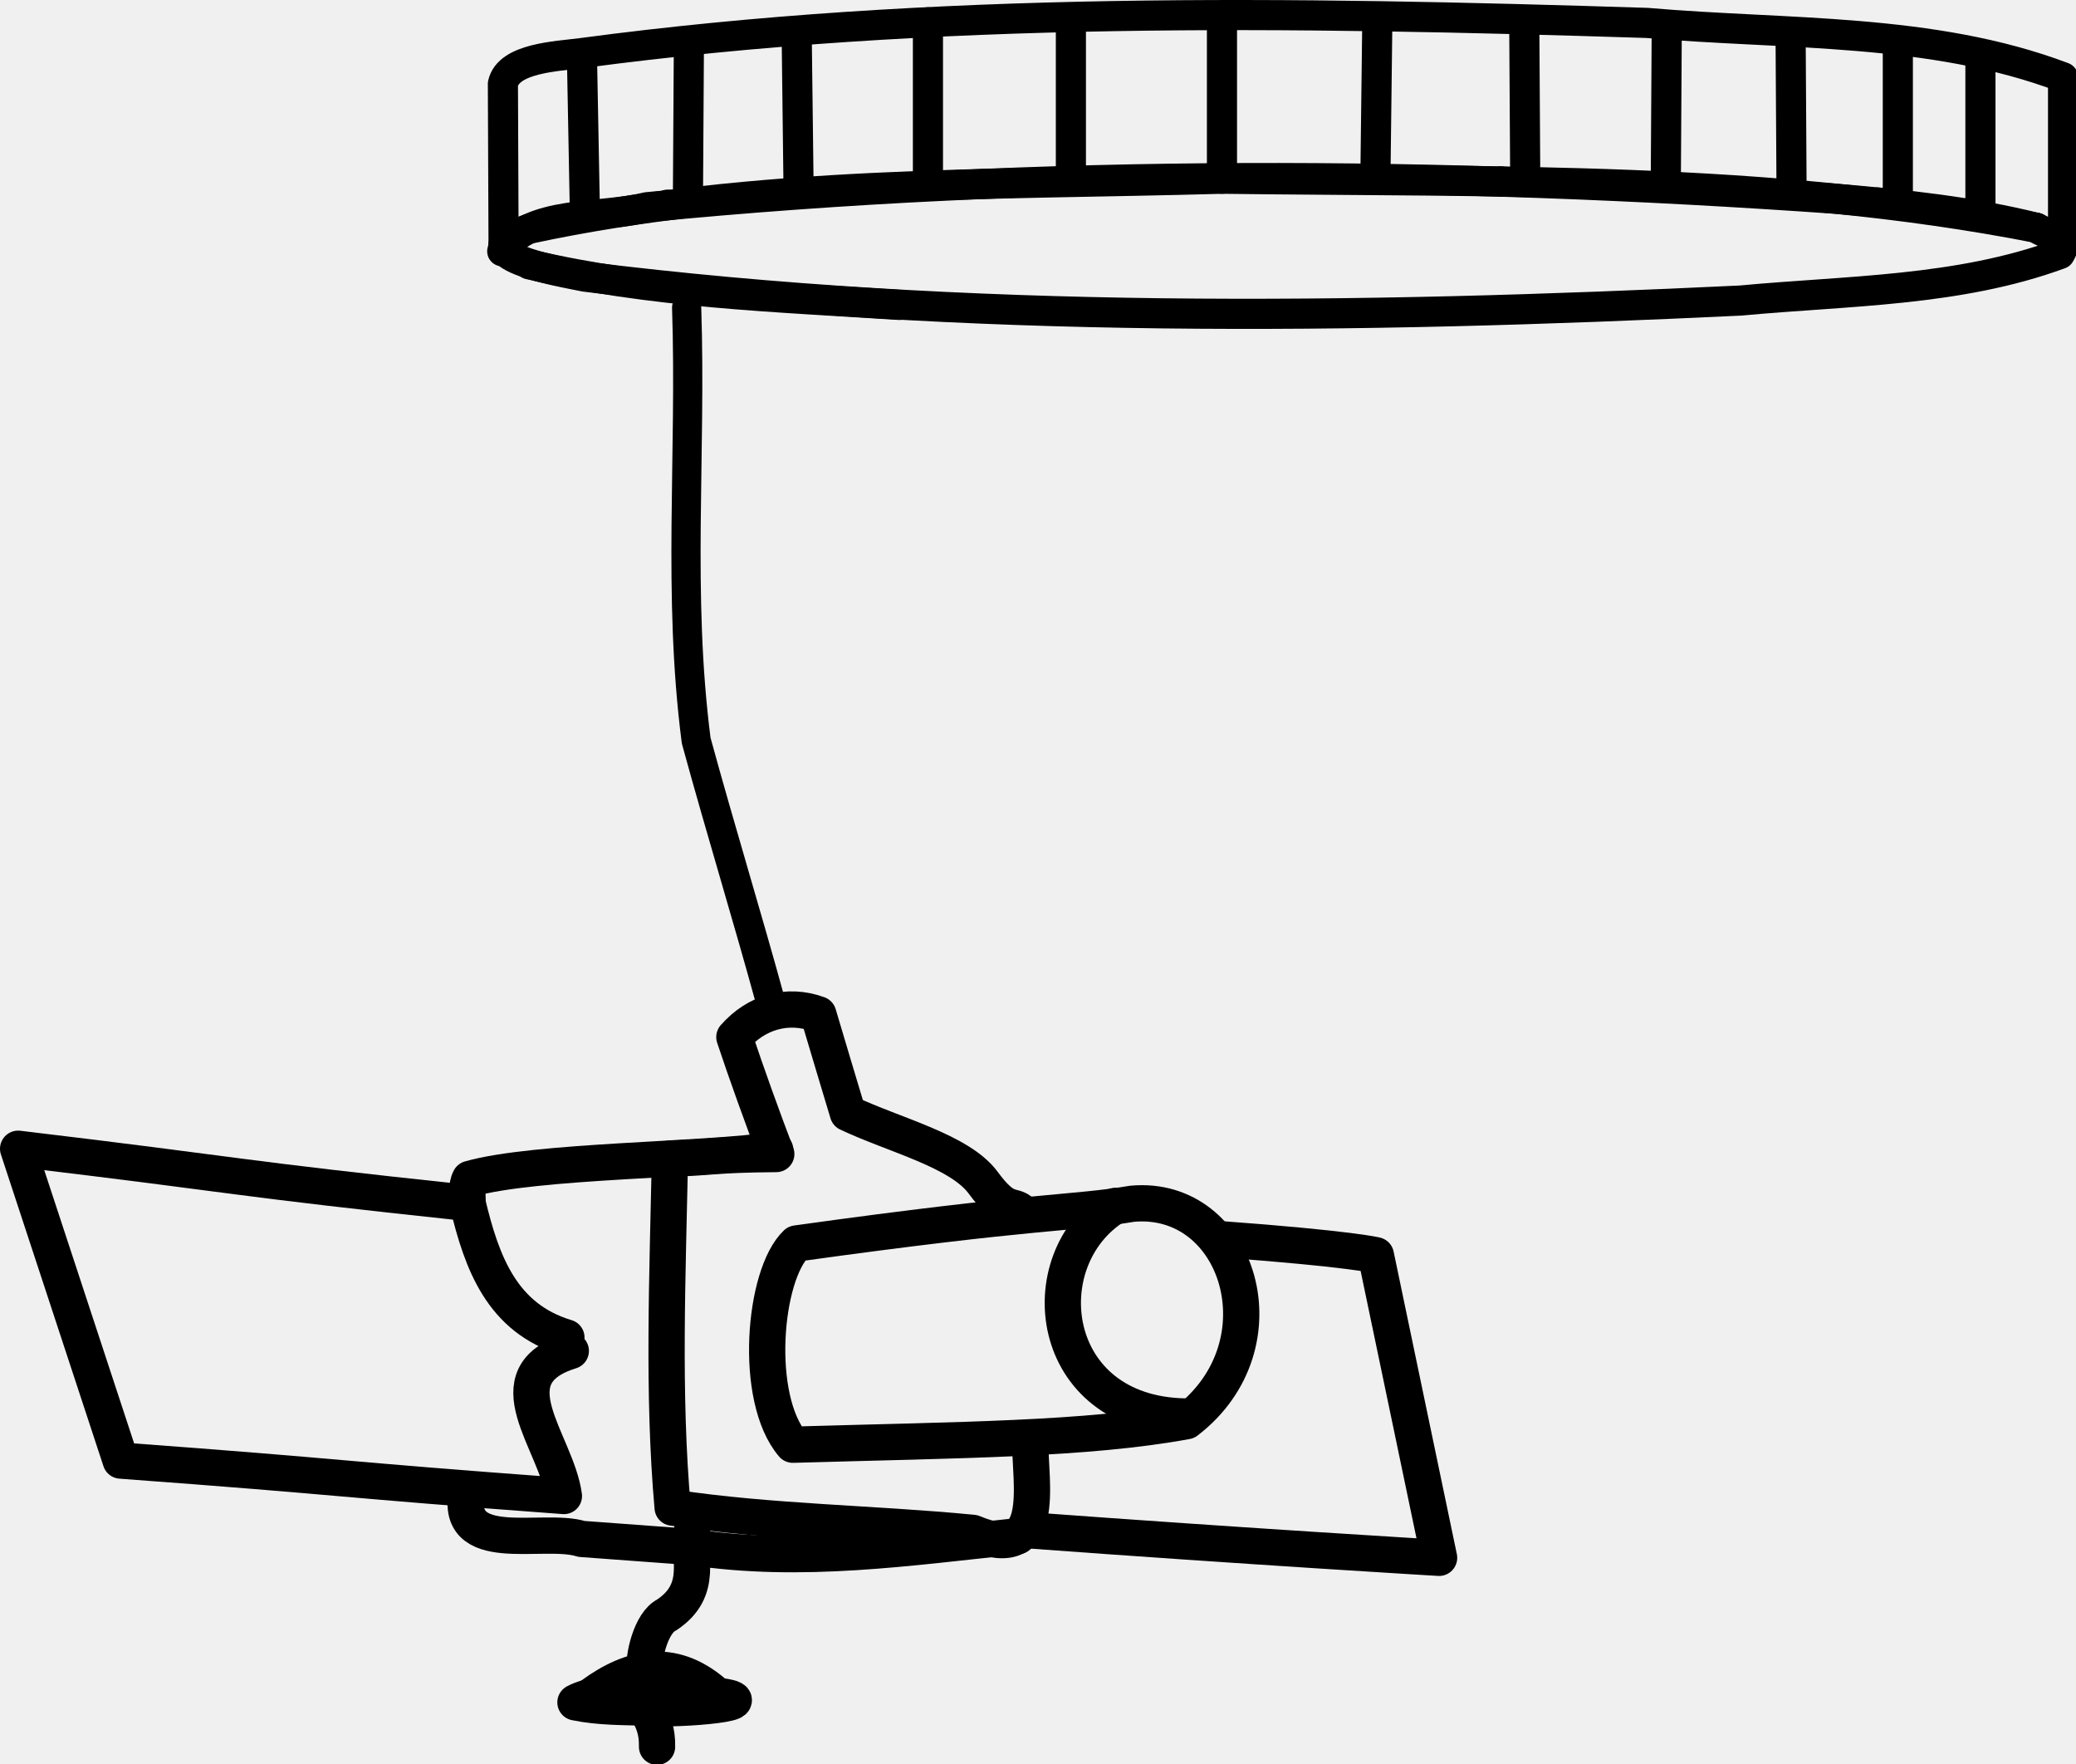
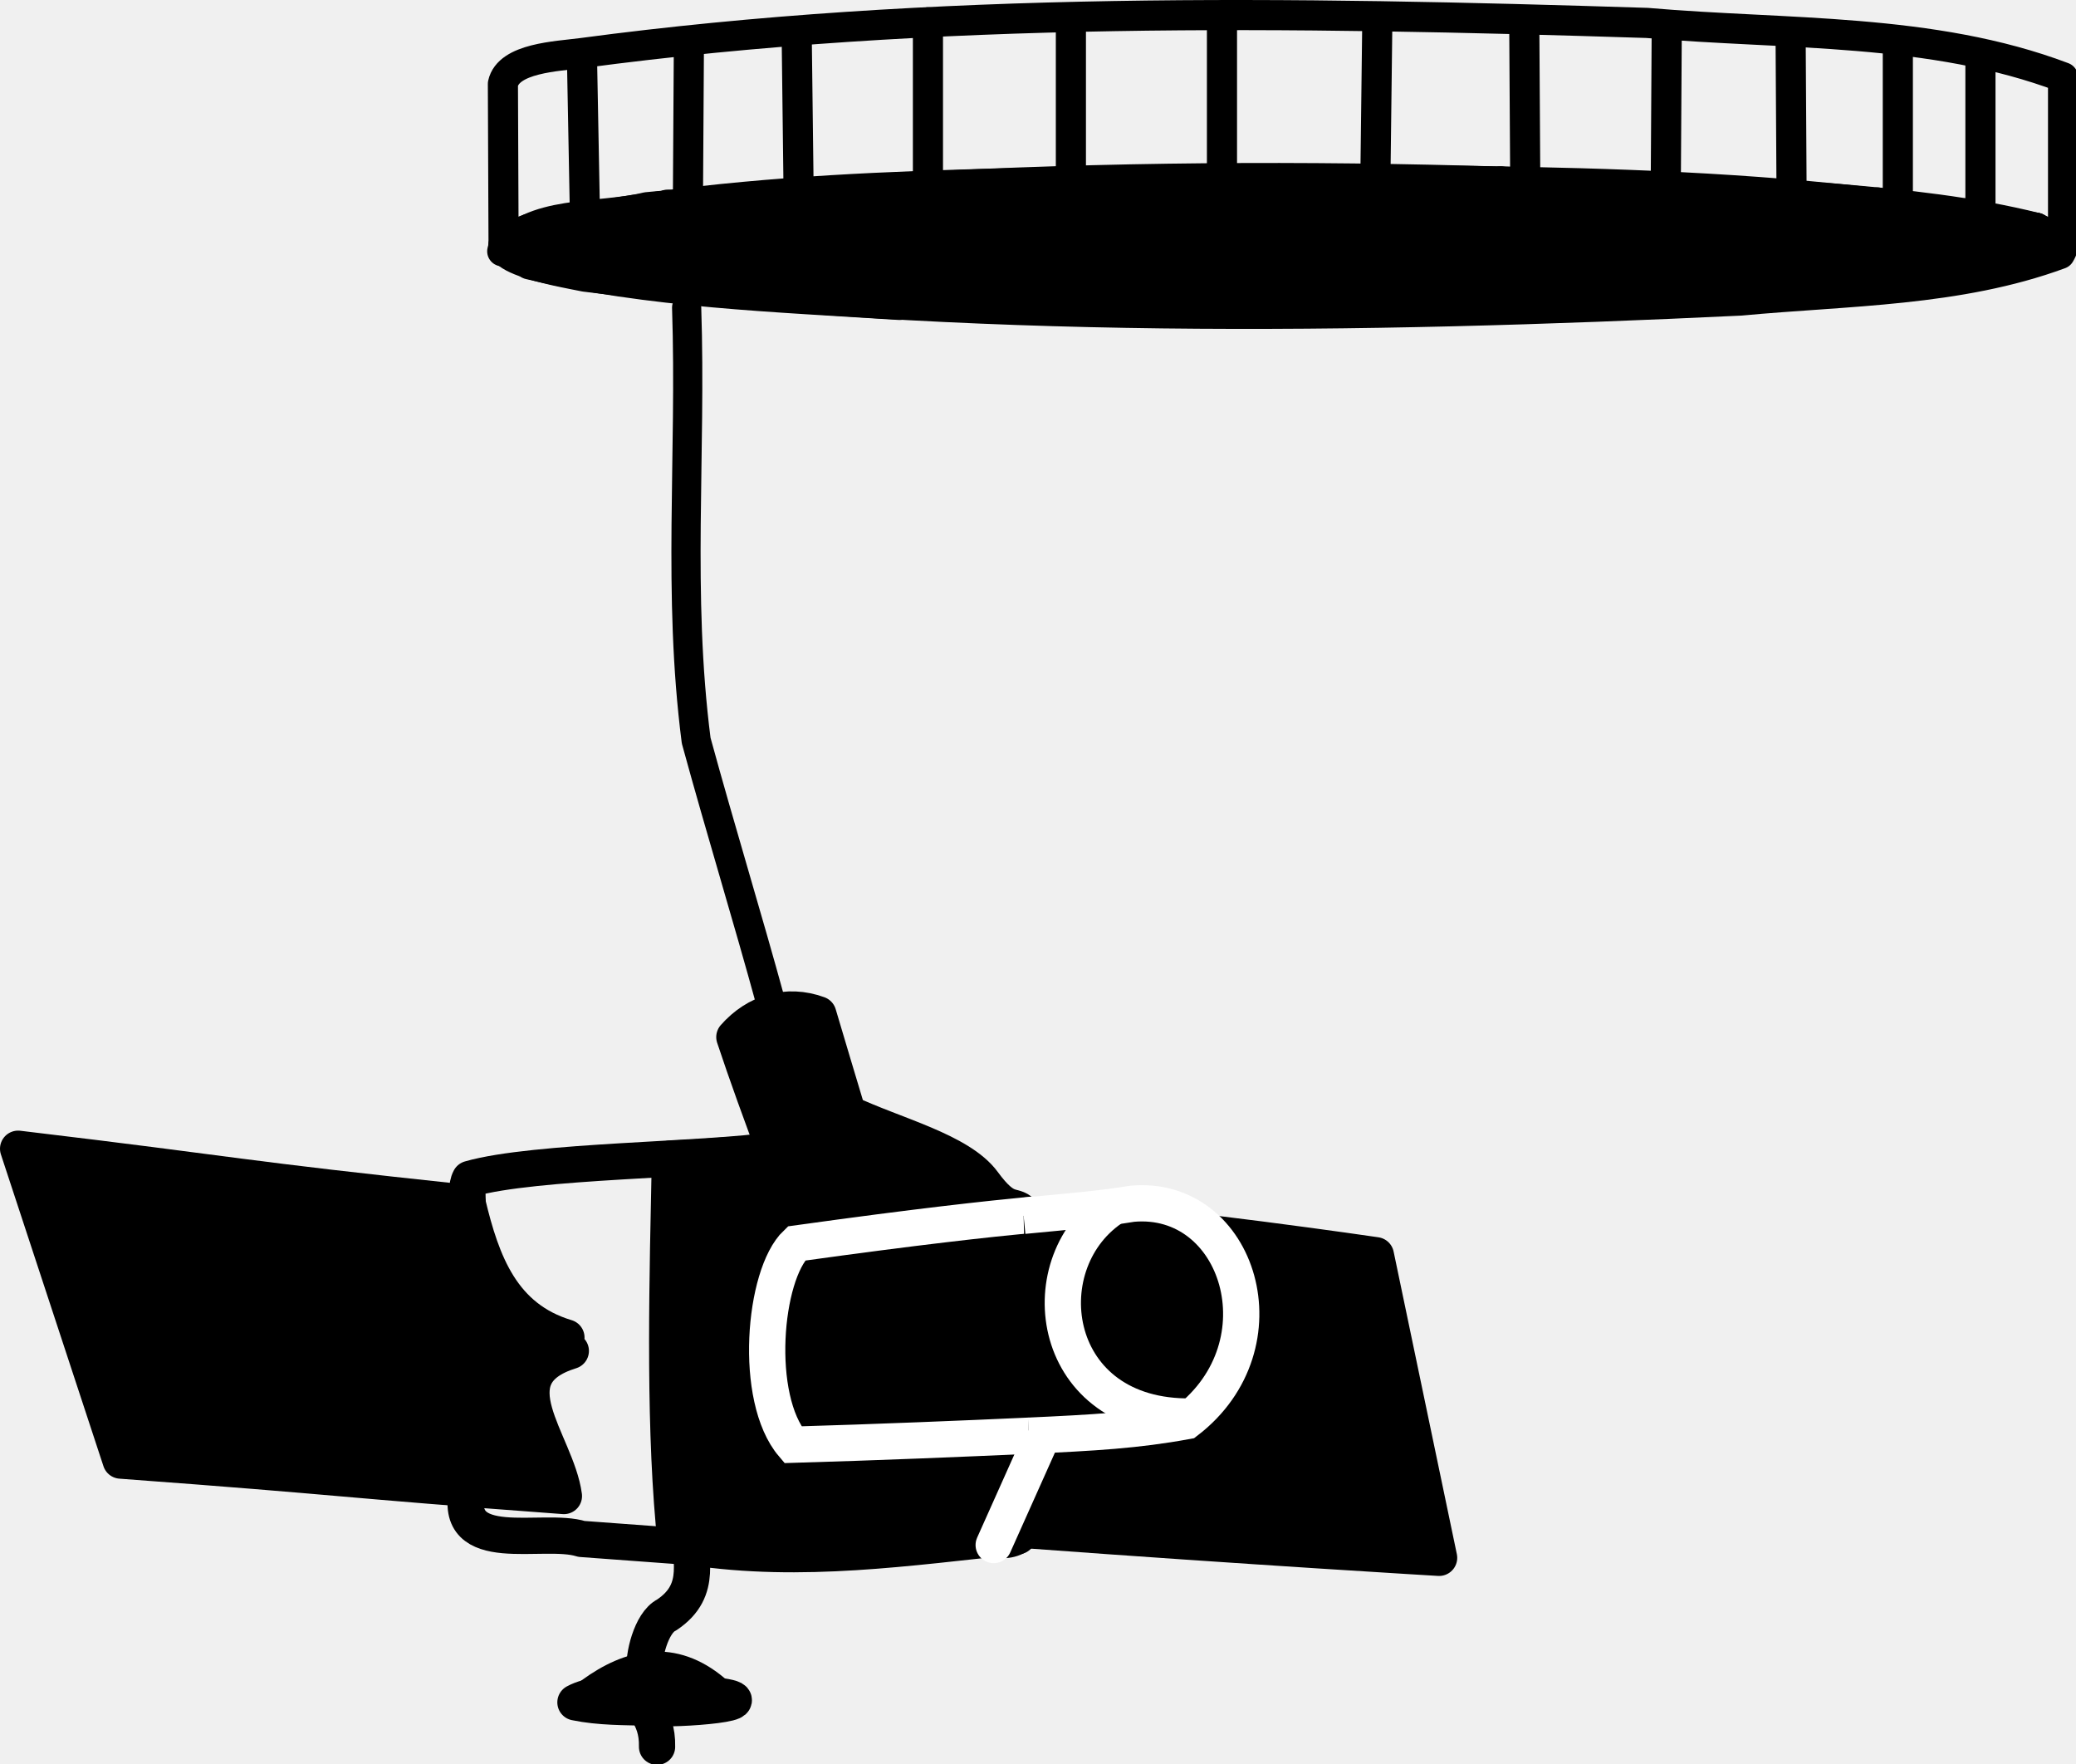
<svg xmlns="http://www.w3.org/2000/svg" version="1.1" width="458" height="389" id="svg261" xml:space="preserve">
  <defs id="defs261" />
  <g id="strokes">
    <g id="g283" style="display:inline" transform="translate(-106.2403,-94.10482)">
+       <path fill="none" stroke-width="12" stroke-linecap="butt" stroke-opacity="1" stroke="#000000" stroke-linejoin="round" d="m 331.691,361.526 c -2.066,-2.044 -3.347,0.557 -8.529,-6.509 -5.182,-7.066 -19.663,-10.529 -29.869,-15.37 -2.203,-7.222 -4.335,-14.518 -6.524,-21.796 -6.892,-2.522 -13.722,-0.432 -18.515,5.022 2.539,7.669 6.366,18.273 9.245,25.795 -14.007,0.121 -13.585,0.718 -23.463,1.034 -0.499,25.396 -1.381,55.459 0.856,80.54 21.626,3.273 44,-0.146 65.989,1.996 16.591,7.007 12.601,-10.679 12.635,-20.415" id="path16" style="fill:#000000;fill-opacity:1;stroke-width:8;stroke-linecap:round;stroke-dasharray:none;stroke:#000000;stroke-opacity:1" />
      <path fill="none" stroke-width="12" stroke-linecap="butt" stroke-opacity="1" stroke="#000000" stroke-linejoin="round" d="m 277.254,347.747 c -15.244,2.351 -52.915,2.287 -67.354,6.403 -0.87,1.632 -0.436,3.547 -0.519,5.312" id="path2" style="stroke-width:8;stroke-linecap:round;stroke-dasharray:none" />
      <path fill="none" stroke-width="12" stroke-linecap="butt" stroke-opacity="1" stroke="#000000" stroke-linejoin="round" d="m 209.381,422.536 c -3.549,15.207 16.674,8.335 25.145,11.035 6.979,0.515 13.959,1.03 20.938,1.545" id="path5" style="stroke-width:8;stroke-linecap:round;stroke-dasharray:none" />
-       <path fill="none" stroke-width="12" stroke-linecap="butt" stroke-opacity="1" stroke="#000000" stroke-linejoin="round" d="M 367.707,406.567 C 337.25,406.046 333.271,372.035 352.233,360.128" id="path8" style="stroke-width:8;stroke-linecap:round;stroke-dasharray:none" />
-       <path fill="none" stroke-width="12" stroke-linecap="butt" stroke-opacity="1" stroke="#000000" stroke-linejoin="round" d="m 332.997,431.658 c 49.741,3.671 90.731,6.082 90.731,6.082 L 409.778,370.996 c 0,0 -5.374,-1.411 -34.498,-3.56" id="path9" style="stroke-width:8;stroke-linecap:round;stroke-dasharray:none" />
+       <path style="fill:#000000;fill-opacity:1;stroke-width:8;stroke-linecap:round;stroke-dasharray:none;stroke:#ffffff;stroke-opacity:1" d="m 334.112,362.044 c -10.131,0.977 -25.301,2.613 -52.163,6.357 -7.263,6.908 -9.546,34.123 -0.796,44.389 18.463,-0.536 37.718,-1.33 52.054,-1.987" id="path286" />
+       <path fill="none" stroke-width="12" stroke-linecap="butt" stroke-opacity="1" stroke="#000000" stroke-linejoin="round" d="m 332.997,431.658 c 49.741,3.671 90.731,6.082 90.731,6.082 L 409.778,370.996 c 0,0 -43.997,-6.465 -73.121,-8.614" id="path9" style="stroke-width:8;stroke-linecap:round;stroke-dasharray:none;fill:#000000;fill-opacity:1" />
+       <path style="fill:#000000;fill-opacity:1;stroke:#ffffff;stroke-width:8;stroke-linecap:butt;stroke-dasharray:none;stroke-opacity:1" d="m 333.207,410.804 c 14.336,-0.657 23.754,-1.177 34.794,-3.206 21.957,-16.828 11.578,-50.08 -11.96,-47.963 -6.706,1.113 -13.84,1.687 -23.971,2.665" id="path15" />
+       <path fill="none" stroke-width="12" stroke-linecap="butt" stroke-opacity="1" stroke="#000000" stroke-linejoin="round" d="M 367.707,406.567 C 337.25,406.046 333.271,372.035 352.233,360.128" id="path8" style="stroke-width:8;stroke-linecap:butt;stroke-dasharray:none;fill:none;fill-opacity:1;stroke:#ffffff;stroke-opacity:1" />
      <path fill="none" stroke-width="12" stroke-linecap="butt" stroke-opacity="1" stroke="#000000" stroke-linejoin="round" d="m 258.9,435.37 c 24.194,3.651 47.802,0.101 71.895,-2.4" id="path10" style="stroke-width:8;stroke-linecap:round;stroke-dasharray:none" />
-       <path fill="none" stroke-width="12" stroke-linecap="butt" stroke-opacity="1" stroke="#000000" stroke-linejoin="round" d="m 231.199,389.148 c -14.198,-4.256 -18.664,-16.438 -21.818,-29.686 -52.226,-5.542 -48.89,-5.962 -99.141,-11.958 7.54,22.93 15.087,45.857 22.627,68.787 51.604,3.808 46.175,4.006 97.779,7.814 -1.616,-11.987 -16.173,-26.504 1.523,-32.006" id="path11" style="stroke-width:8;stroke-linecap:round;stroke-dasharray:none" />
+       <path fill="none" stroke-width="12" stroke-linecap="butt" stroke-opacity="1" stroke="#000000" stroke-linejoin="round" d="m 231.199,389.148 c -14.198,-4.256 -18.664,-16.438 -21.818,-29.686 -52.226,-5.542 -48.89,-5.962 -99.141,-11.958 7.54,22.93 15.087,45.857 22.627,68.787 51.604,3.808 46.175,4.006 97.779,7.814 -1.616,-11.987 -16.173,-26.504 1.523,-32.006" id="path11" style="stroke-width:8;stroke-linecap:round;stroke-dasharray:none;fill:#000000;fill-opacity:1" />
      <path fill="none" stroke-width="12" stroke-linecap="butt" stroke-opacity="1" stroke="#000000" stroke-linejoin="round" d="m 257.726,161.95 c 1.077,32.762 -2.081,63.018 2.101,95.518 5.542,20.231 11.083,38.137 16.624,58.368" id="path14" style="stroke-width:6.441;stroke-linecap:round;stroke-dasharray:none" />
-       <path fill="none" stroke-width="12" stroke-linecap="butt" stroke-opacity="1" stroke="#000000" stroke-linejoin="round" d="m 281.949,368.402 c -7.263,6.908 -9.546,34.123 -0.796,44.389 36.927,-1.072 64.768,-1.136 86.848,-5.193 21.957,-16.828 11.578,-50.08 -11.96,-47.963 -13.413,2.226 -20.368,1.277 -74.092,8.767 z" id="path15" style="stroke-width:8;stroke-linecap:round;stroke-dasharray:none" />
-       <path fill="none" stroke-width="12" stroke-linecap="butt" stroke-opacity="1" stroke="#000000" stroke-linejoin="round" d="m 331.691,361.526 c -2.066,-2.044 -3.347,0.557 -8.529,-6.509 -5.182,-7.066 -19.663,-10.529 -29.869,-15.37 -2.203,-7.222 -4.335,-14.518 -6.524,-21.796 -6.892,-2.522 -13.722,-0.432 -18.515,5.022 2.539,7.669 6.366,18.273 9.245,25.795 -14.007,0.121 -13.585,0.718 -23.463,1.034 -0.499,25.396 -1.636,51.886 0.601,76.967 21.626,3.273 44.255,3.427 66.244,5.569 16.591,7.007 12.601,-10.679 12.635,-20.415" id="path16" style="stroke-width:8;stroke-linecap:round;stroke-dasharray:none" />
      <path fill="none" stroke-width="12" stroke-linecap="butt" stroke-opacity="1" stroke="#000000" stroke-linejoin="round" d="m 561.386,147.226 v -36.076 c -28.986,-10.964 -61.189,-9.325 -91.776,-11.989 -78.31,-2.484 -157.236,-3.748 -235.041,6.651 -5.495,0.723 -16.152,1.083 -17.38,6.792 l 0.147,35.221" id="path34" style="stroke-width:6.647;stroke-linecap:round;stroke-dasharray:none" />
      <path fill="none" stroke-width="12" stroke-linecap="butt" stroke-opacity="1" stroke="#000000" stroke-linejoin="round" d="m 555.466,144.351 c 1.974,0.958 3.947,1.917 5.92,2.875" id="path35" style="stroke-width:6.647;stroke-linecap:round;stroke-dasharray:none" />
      <path fill="none" stroke-width="12" stroke-linecap="butt" stroke-opacity="1" stroke="#000000" stroke-linejoin="round" d="m 543.157,107.464 v 34.168" id="path38" style="stroke-width:6.647;stroke-linecap:round;stroke-dasharray:none" />
      <path fill="none" stroke-width="12" stroke-linecap="butt" stroke-opacity="1" stroke="#000000" stroke-linejoin="round" d="m 217.042,149.535 c 5.884,-9.185 21.65,-7.149 31.875,-9.715 87.3,-8.519 175.463,-8.022 262.907,-1.827 14.654,1.244 29.347,2.794 43.642,6.358" id="path39" style="stroke-width:6.647;stroke-linecap:round;stroke-dasharray:none" />
      <path fill="none" stroke-width="12" stroke-linecap="butt" stroke-opacity="1" stroke="#000000" stroke-linejoin="round" d="m 524.933,103.094 c 0,12.026 0,24.051 0,36.077" id="path40" style="stroke-width:6.647;stroke-linecap:round;stroke-dasharray:none" />
      <path fill="none" stroke-width="12" stroke-linecap="butt" stroke-opacity="1" stroke="#000000" stroke-linejoin="round" d="m 501.28,102.261 0.212,34.804" id="path41" style="stroke-width:6.647;stroke-linecap:round;stroke-dasharray:none" />
      <path fill="none" stroke-width="12" stroke-linecap="butt" stroke-opacity="1" stroke="#000000" stroke-linejoin="round" d="m 473.949,101.013 -0.212,34.38" id="path42" style="stroke-width:6.647;stroke-linecap:round;stroke-dasharray:none" />
      <path fill="none" stroke-width="12" stroke-linecap="butt" stroke-opacity="1" stroke="#000000" stroke-linejoin="round" d="m 442.522,99.629 0.212,34.592" id="path43" style="stroke-width:6.647;stroke-linecap:round;stroke-dasharray:none" />
      <path fill="none" stroke-width="12" stroke-linecap="butt" stroke-opacity="1" stroke="#000000" stroke-linejoin="round" d="m 410.098,98.788 -0.424,34.805" id="path44" style="stroke-width:6.647;stroke-linecap:round;stroke-dasharray:none" />
      <path fill="none" stroke-width="12" stroke-linecap="butt" stroke-opacity="1" stroke="#000000" stroke-linejoin="round" d="m 375.827,97.456 c 0,12.025 0,24.051 0,36.076" id="path45" style="stroke-width:6.647;stroke-linecap:round;stroke-dasharray:none" />
      <path fill="none" stroke-width="12" stroke-linecap="butt" stroke-opacity="1" stroke="#000000" stroke-linejoin="round" d="m 342.496,97.967 c 0,12.025 0,24.051 0,36.076" id="path46" style="stroke-width:6.647;stroke-linecap:round;stroke-dasharray:none" />
      <path fill="none" stroke-width="12" stroke-linecap="butt" stroke-opacity="1" stroke="#000000" stroke-linejoin="round" d="m 310.959,99.028 c 0,12.026 0,24.051 0,36.077" id="path47" style="stroke-width:6.647;stroke-linecap:round;stroke-dasharray:none" />
      <path fill="none" stroke-width="12" stroke-linecap="butt" stroke-opacity="1" stroke="#000000" stroke-linejoin="round" d="m 282.006,101.872 0.424,34.804" id="path48" style="stroke-width:6.647;stroke-linecap:round;stroke-dasharray:none" />
      <path fill="none" stroke-width="12" stroke-linecap="butt" stroke-opacity="1" stroke="#000000" stroke-linejoin="round" d="m 258.217,104.741 -0.212,33.956" id="path49" style="stroke-width:6.647;stroke-linecap:round;stroke-dasharray:none" />
      <path fill="none" stroke-width="12" stroke-linecap="butt" stroke-opacity="1" stroke="#000000" stroke-linejoin="round" d="m 234.632,106.724 0.636,33.744" id="path50" style="stroke-width:6.647;stroke-linecap:round;stroke-dasharray:none" />
      <path fill="none" stroke-width="12" stroke-linecap="butt" stroke-opacity="1" stroke="#000000" stroke-linejoin="round" d="M 304.691,161.367 C 277.367,159.592 249.709,158.714 222.963,152.409" id="path54" style="stroke-width:6.647;stroke-linecap:round;stroke-dasharray:none" />
-       <path fill="none" stroke-width="12" stroke-linecap="butt" stroke-opacity="1" stroke="#000000" stroke-linejoin="round" d="m 235.271,155.129 c 84.491,10.496 170.071,9.329 254.975,5.272 23.554,-2.211 48.036,-2.003 70.443,-10.257 2.608,-4.274 -2.831,-3.912 -5.223,-5.794 -59.035,-11.525 -119.728,-10.048 -179.639,-10.819 -50.989,1.437 -102.817,0.299 -152.865,11.04 -16.28,5.604 6.881,9.435 12.309,10.557" id="path57" style="stroke-width:6.647;stroke-linecap:round;stroke-dasharray:none" />
+       <path fill="none" stroke-width="12" stroke-linecap="butt" stroke-opacity="1" stroke="#000000" stroke-linejoin="round" d="m 235.271,155.129 c 84.491,10.496 170.071,9.329 254.975,5.272 23.554,-2.211 48.036,-2.003 70.443,-10.257 2.608,-4.274 -2.831,-3.912 -5.223,-5.794 -59.035,-11.525 -119.728,-10.048 -179.639,-10.819 -50.989,1.437 -102.817,0.299 -152.865,11.04 -16.28,5.604 6.881,9.435 12.309,10.557" id="path57" style="stroke-width:6.647;stroke-linecap:round;stroke-dasharray:none;fill:#000000;fill-opacity:1" />
      <path fill="none" stroke-width="12" stroke-linecap="butt" stroke-opacity="1" stroke="#000000" stroke-linejoin="round" d="m 245.219,467.26 c 1.819,2.198 6.158,5.088 5.977,12.155" id="path66" style="stroke-width:8;stroke-linecap:round;stroke-dasharray:none" />
      <path fill="none" stroke-width="12" stroke-linecap="butt" stroke-opacity="1" stroke="#000000" stroke-linejoin="round" d="m 248.518,462.504 c -0.442,-2.748 1.323,-10.44 4.772,-12.143 8.529,-5.628 4.51,-13.163 5.61,-18.548" id="path68" style="stroke-width:8;stroke-linecap:round;stroke-dasharray:none" />
      <path fill="none" stroke-width="12" stroke-linecap="butt" stroke-opacity="1" stroke="#000000" stroke-linejoin="round" d="m 263.377,467.23 c -8.824,-7.339 -17.686,-5.651 -26.48,0.774" id="path72" style="stroke-width:8;stroke-linecap:round;stroke-dasharray:none" />
      <path fill="none" stroke-width="12" stroke-linecap="butt" stroke-opacity="1" stroke="#000000" stroke-linejoin="round" d="m 263.018,467.984 c -9.17,-0.016 -23.519,-1.779 -29.823,1.643 5.328,1.101 10.839,1.019 16.256,1.154 5.945,0.688 28.726,-1.227 13.567,-2.797 z" id="path73" style="stroke-width:8;stroke-linecap:round;stroke-dasharray:none" />
      <path fill="none" stroke-width="12" stroke-linecap="butt" stroke-opacity="1" stroke="#000000" stroke-linejoin="round" d="m 253.496,139.254 v 0" id="path246" style="stroke-width:6.647;stroke-linecap:round;stroke-dasharray:none" />
      <path fill="none" stroke-width="12" stroke-linecap="butt" stroke-opacity="1" stroke="#000000" stroke-linejoin="round" d="m 276.937,137.131 v 0" id="path250" style="stroke-width:6.647;stroke-linecap:round;stroke-dasharray:none" />
      <path fill="none" stroke-width="12" stroke-linecap="butt" stroke-opacity="1" stroke="#000000" stroke-linejoin="round" d="m 304.691,135.449 v 0" id="path252" style="stroke-width:6.647;stroke-linecap:round;stroke-dasharray:none" />
      <path fill="none" stroke-width="12" stroke-linecap="butt" stroke-opacity="1" stroke="#000000" stroke-linejoin="round" d="m 335.695,134.271 v 0" id="path253" style="stroke-width:6.647;stroke-linecap:round;stroke-dasharray:none" />
      <path fill="none" stroke-width="12" stroke-linecap="butt" stroke-opacity="1" stroke="#000000" stroke-linejoin="round" d="m 341.171,134.088 v 0" id="path254" style="stroke-width:6.647;stroke-linecap:round;stroke-dasharray:none" />
      <path fill="none" stroke-width="12" stroke-linecap="butt" stroke-opacity="1" stroke="#000000" stroke-linejoin="round" d="m 437.328,134.118 h -8.3e-4" id="path255" style="stroke-width:6.647;stroke-linecap:round;stroke-dasharray:none" />
      <path fill="none" stroke-width="12" stroke-linecap="butt" stroke-opacity="1" stroke="#000000" stroke-linejoin="round" d="m 467.469,135.156 v 0" id="path256" style="stroke-width:6.647;stroke-linecap:round;stroke-dasharray:none" />
      <path fill="none" stroke-width="12" stroke-linecap="butt" stroke-opacity="1" stroke="#000000" stroke-linejoin="round" d="m 495.998,136.734 v 0" id="path258" style="stroke-width:6.647;stroke-linecap:round;stroke-dasharray:none" />
      <path fill="none" stroke-width="12" stroke-linecap="butt" stroke-opacity="1" stroke="#000000" stroke-linejoin="round" d="m 520.424,138.766 v 0" id="path259" style="stroke-width:6.647;stroke-linecap:round;stroke-dasharray:none" />
      <path fill="none" stroke-width="12" stroke-linecap="butt" stroke-opacity="1" stroke="#000000" stroke-linejoin="round" d="m 539.807,141.18 v 0" id="path260" style="stroke-width:6.647;stroke-linecap:round;stroke-dasharray:none" />
      <path fill="none" stroke-width="12" stroke-linecap="butt" stroke-opacity="1" stroke="#000000" stroke-linejoin="round" d="m 560.689,146.887 v 0" id="path261" style="stroke-width:6.647;stroke-linecap:round;stroke-dasharray:none" />
    </g>
+     <path style="fill:#000000;fill-opacity:1;stroke:#ffffff;stroke-width:8;stroke-linecap:round;stroke-miterlimit:4;stroke-dasharray:24, 48;stroke-dashoffset:0;stroke-opacity:1" d="M 229.031,318.91 212.066,356.812" id="path287" />
  </g>
</svg>
